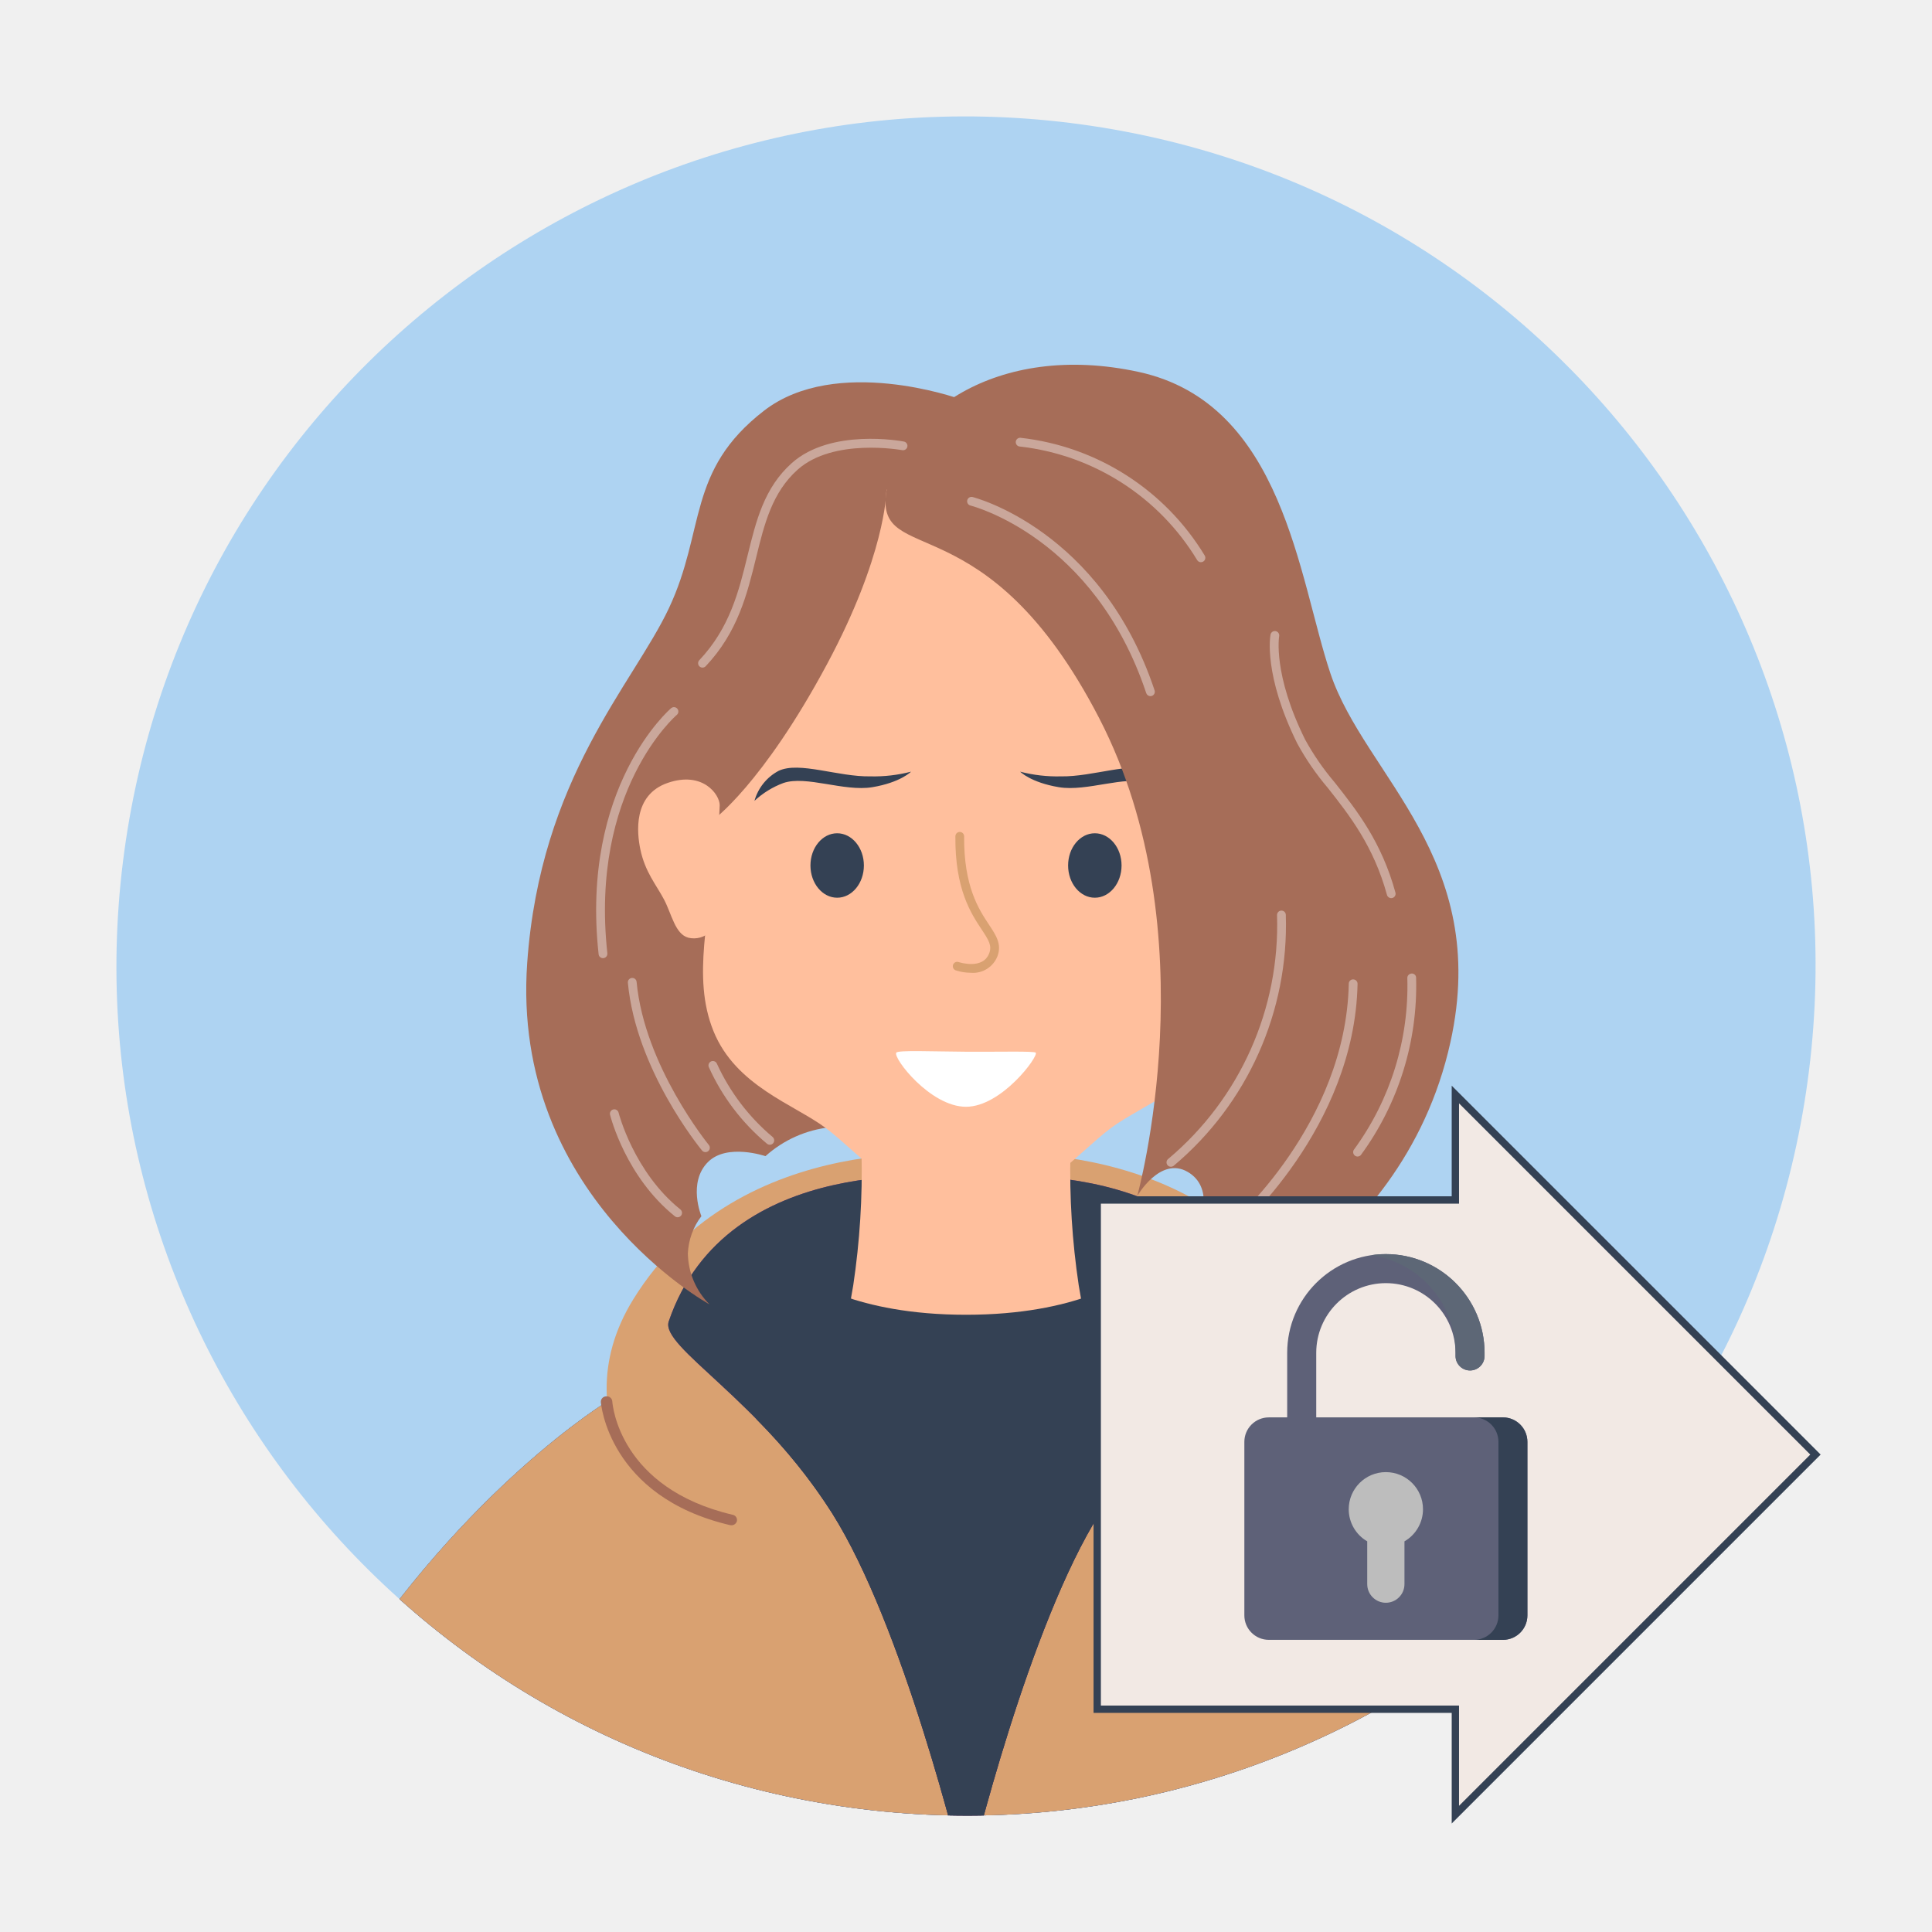
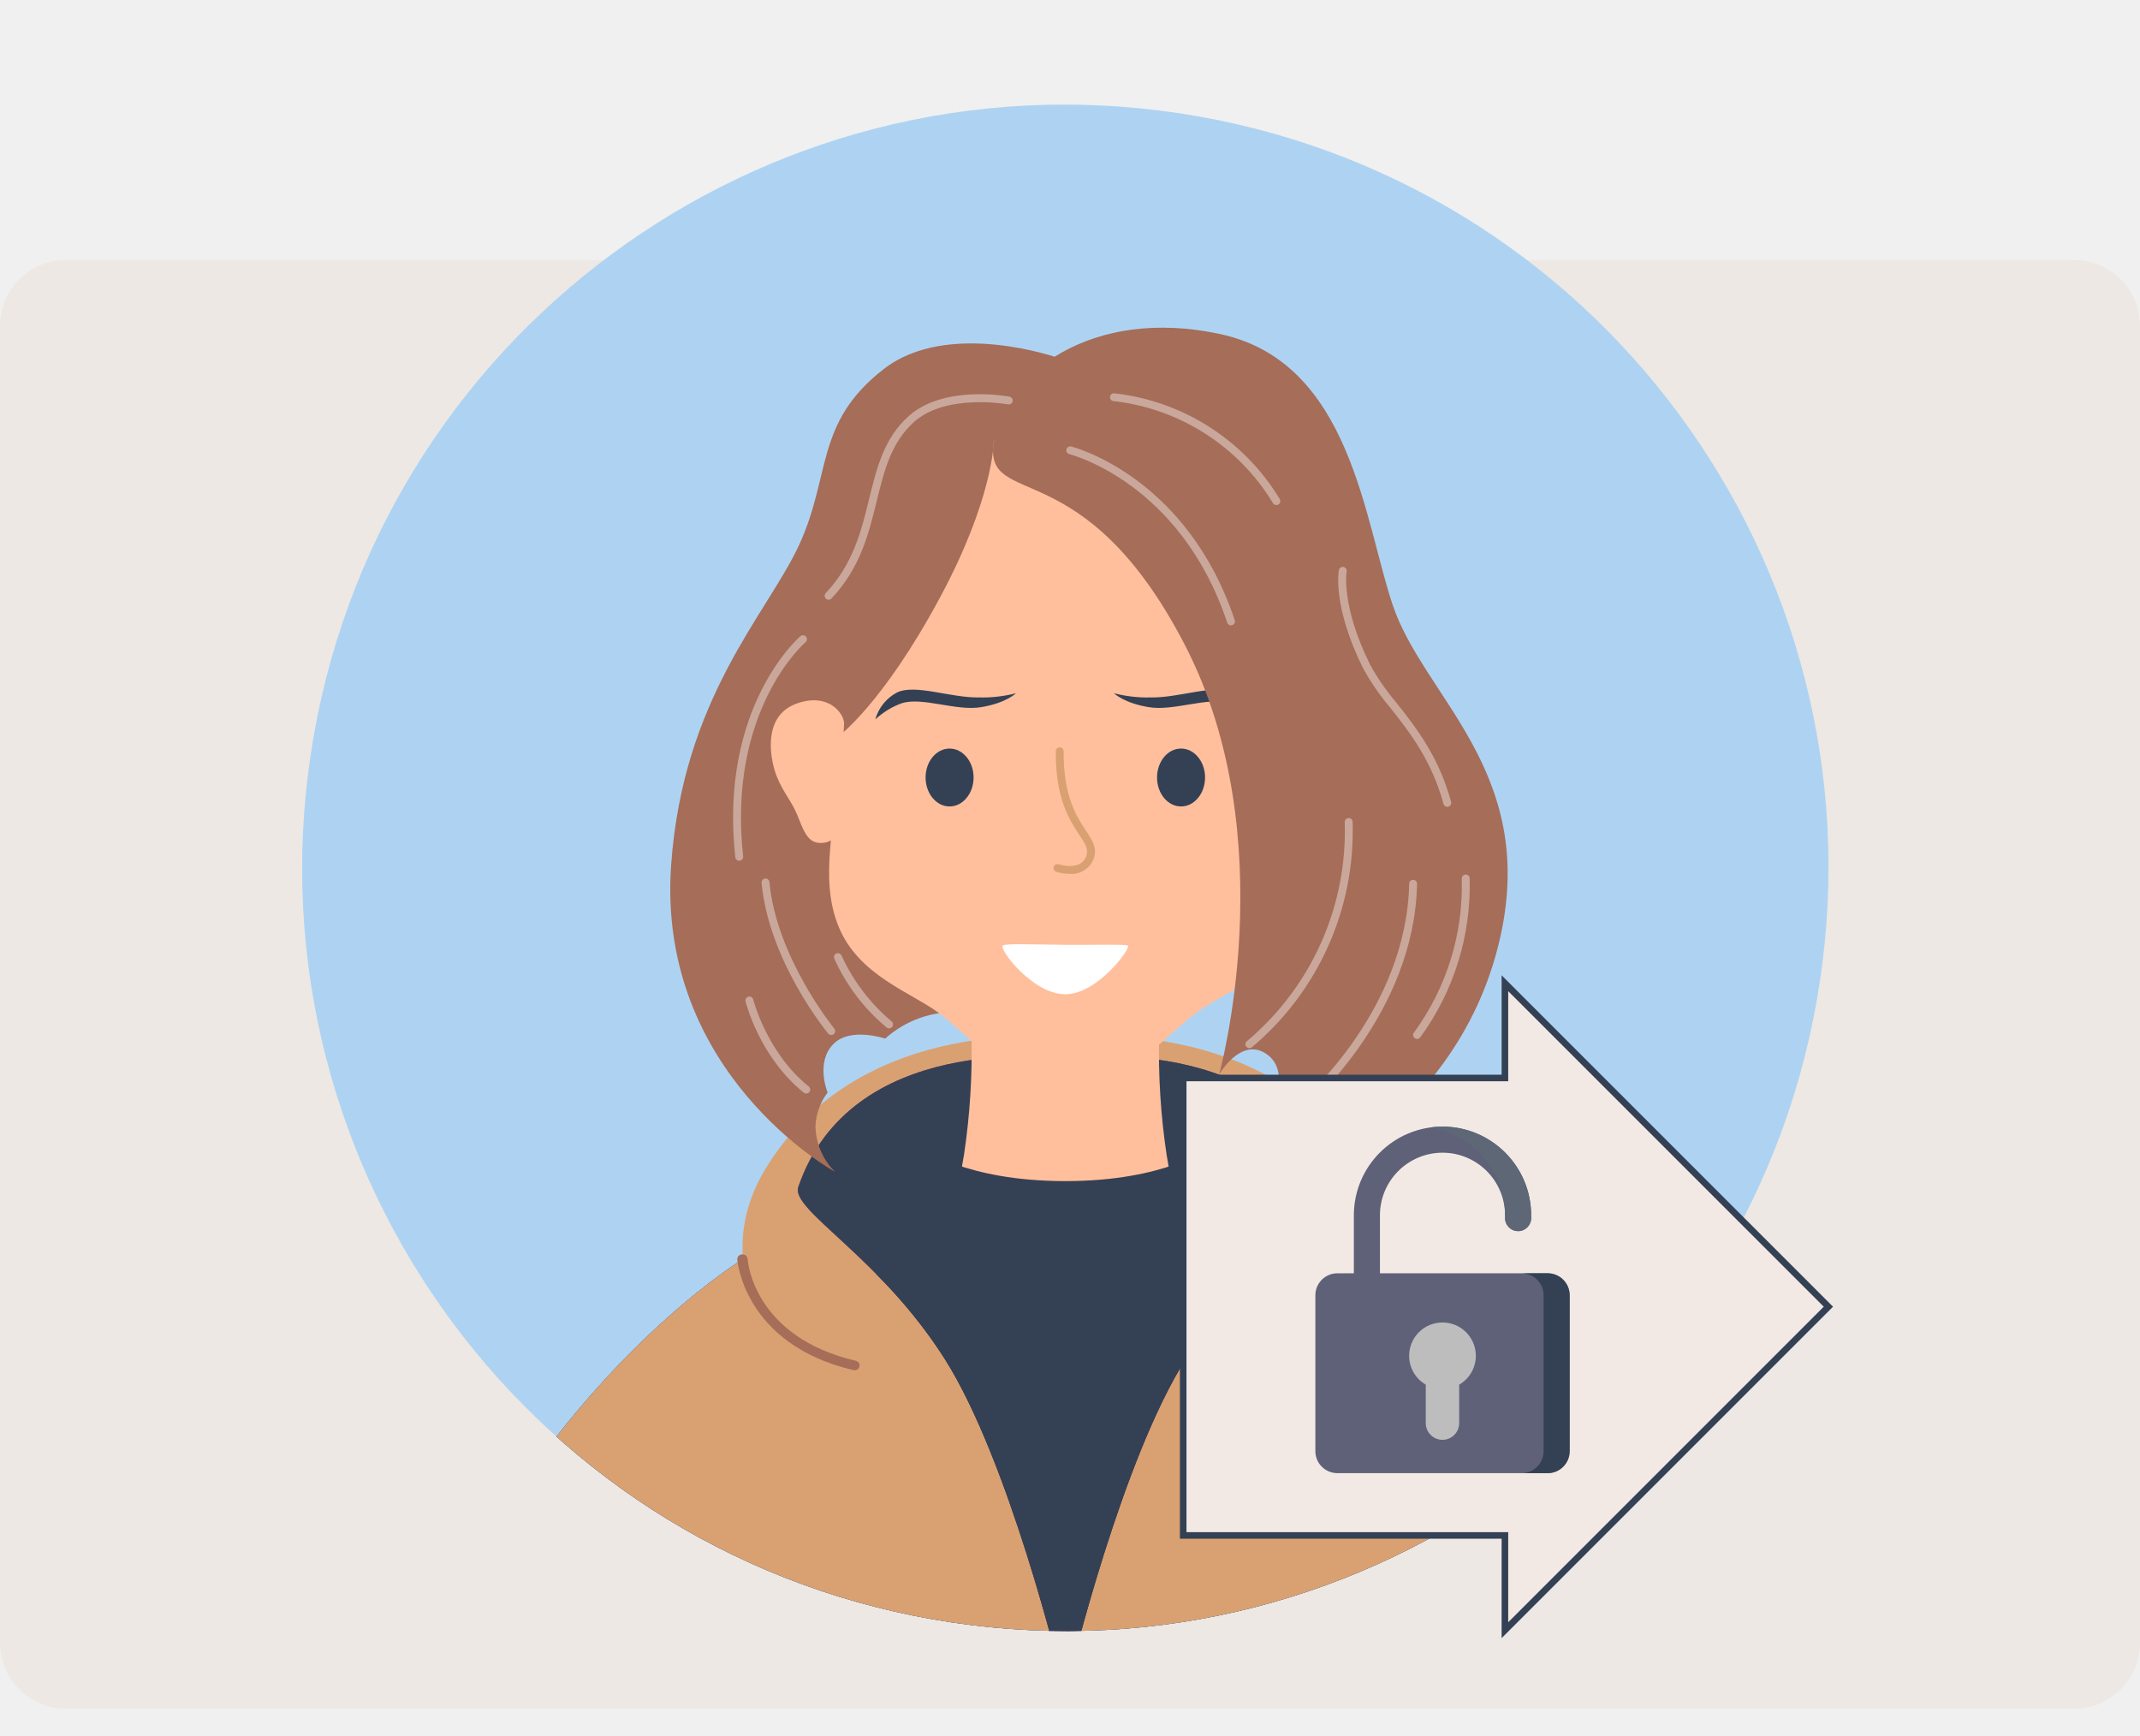
- <svg xmlns="http://www.w3.org/2000/svg" width="263.578" height="263.578" viewBox="0 0 263.578 263.578">
+ <svg xmlns="http://www.w3.org/2000/svg" width="325" height="263.578" viewBox="0 0 325 263.578">
  <defs>
    <clipPath id="clip-path">
      <circle id="Elipse_4018" data-name="Elipse 4018" cx="115.89" cy="115.89" r="115.89" transform="translate(-278.604 5509.517) rotate(-81.475)" fill="#aed3f2" />
    </clipPath>
  </defs>
-   <g id="Grupo_58854" data-name="Grupo 58854" transform="translate(278.604 -5280.299)">
-     <g id="Grupo_58853" data-name="Grupo 58853">
-       <g id="Grupo_58850" data-name="Grupo 58850">
-         <g id="Grupo_58849" data-name="Grupo 58849">
-           <circle id="Elipse_4017" data-name="Elipse 4017" cx="115.89" cy="115.89" r="115.89" transform="translate(-278.604 5509.517) rotate(-81.475)" fill="#aed3f2" />
-           <g id="Grupo_58848" data-name="Grupo 58848" clip-path="url(#clip-path)">
-             <g id="Grupo_58847" data-name="Grupo 58847">
-               <g id="Grupo_58846" data-name="Grupo 58846">
-                 <path id="Trazado_102655" data-name="Trazado 102655" d="M-227.967,5527.232c7.229,4.273,14.585,8.328,22.107,12.049a222.525,222.525,0,0,0,30.6,8.157,416.24,416.24,0,0,0,76.751-.359,245.069,245.069,0,0,0,33.793-8.378q2.165-1.159,4.282-2.4c.031-.031.063-.061.093-.092a98.733,98.733,0,0,1,8.854-8.095,146.679,146.679,0,0,0-10.1-18.489c-17.076-26.508-36.278-38.137-36.278-38.137l-48.951,14.873v.02l-48.944-14.872s-19.208,11.633-36.28,38.139c-2.645,4.1-4.929,8.115-6.909,11.94A105.7,105.7,0,0,1-227.967,5527.232Z" fill="#412646" />
-                 <path id="Trazado_102656" data-name="Trazado 102656" d="M-227.967,5527.232c7.229,4.273,14.585,8.328,22.107,12.049a222.525,222.525,0,0,0,30.6,8.157,416.24,416.24,0,0,0,76.751-.359,245.069,245.069,0,0,0,33.793-8.378q2.165-1.159,4.282-2.4c.031-.031.063-.061.093-.092a98.733,98.733,0,0,1,8.854-8.095,146.679,146.679,0,0,0-10.1-18.489c-17.076-26.508-36.278-38.137-36.278-38.137l-48.951,14.873v.02l-48.944-14.872s-19.208,11.633-36.28,38.139c-2.645,4.1-4.929,8.115-6.909,11.94A105.7,105.7,0,0,1-227.967,5527.232Z" fill="#5480ad" />
-                 <path id="Trazado_102657" data-name="Trazado 102657" d="M-227.967,5527.232c7.229,4.273,14.585,8.328,22.107,12.049q7.537,2.6,15.239,4.645l43.806-1.341v-.019l60.252,1.839-.017.278c7.382-1.65,14.689-3.614,21.863-5.982q2.165-1.159,4.282-2.4c.031-.031.063-.061.093-.092a98.539,98.539,0,0,1,8.851-8.093,146.814,146.814,0,0,0-10.1-18.491c-17.076-26.508-36.278-38.137-36.278-38.137l-48.951,14.873v.02l-48.944-14.872s-19.208,11.633-36.28,38.139c-2.644,4.1-4.931,8.115-6.91,11.94A105.712,105.712,0,0,1-227.967,5527.232Z" fill="#d9a171" />
-                 <path id="Trazado_102658" data-name="Trazado 102658" d="M-101.433,5457.526c-14.606-23.63-45.382-19.632-45.382-19.632l-.006.026c-.051-.008-30.787-3.983-45.378,19.628-10.691,17.3,5.553,31.931,5.553,31.931l39.829.665v-.042l0,.02,39.828-.666S-90.743,5474.825-101.433,5457.526Z" fill="#d9a171" />
-                 <path id="Trazado_102659" data-name="Trazado 102659" d="M-106.258,5460.555c-8.216-24.11-40.6-19.508-40.6-19.508v.009c-1.93-.248-32.555-3.829-40.513,19.523-1.185,3.482,12.553,10.694,22.3,26.173,9.647,15.321,17.275,46.56,18.211,50.471v.384s.018-.08.045-.194c.028.127.052.217.052.217v-.43c.929-3.909,8.561-35.154,18.206-50.471C-118.809,5471.253-105.07,5464.038-106.258,5460.555Z" fill="#8e3e86" />
-                 <path id="Trazado_102660" data-name="Trazado 102660" d="M-106.258,5460.555c-8.216-24.11-40.6-19.508-40.6-19.508v.009c-1.93-.248-32.555-3.829-40.513,19.523-1.185,3.482,12.553,10.694,22.3,26.173,9.647,15.321,17.275,46.56,18.211,50.471v.384s.018-.08.045-.194c.028.127.052.217.052.217v-.43c.929-3.909,8.561-35.154,18.206-50.471C-118.809,5471.253-105.07,5464.038-106.258,5460.555Z" fill="#344154" />
-                 <g id="Grupo_58840" data-name="Grupo 58840">
-                   <path id="Trazado_102661" data-name="Trazado 102661" d="M-147.816,5334.683s-16.7-5.981-26.558,1.65c-10.582,8.187-7.937,16.257-12.98,26.959-4.893,10.383-17.538,23.132-19.325,48.375-2.244,31.756,24.866,46.582,24.866,46.582a10.087,10.087,0,0,1-2.948-6.938,9.017,9.017,0,0,1,1.847-5.093s-1.9-4.588.9-7.388c2.6-2.6,7.84-.8,7.84-.8a15.71,15.71,0,0,1,8.836-3.942c6.289-.7,13.629,1.4,13.629,1.4Z" fill="#a66d58" />
-                   <path id="Trazado_102662" data-name="Trazado 102662" d="M-131.436,5455.653a105.141,105.141,0,0,1-1.131-18.073h-28.5a105.255,105.255,0,0,1-1.131,18.073c-1.5,8.488-2.642,14.877,15.379,14.877S-129.94,5464.141-131.436,5455.653Z" fill="#ffbf9d" />
-                   <path id="Trazado_102663" data-name="Trazado 102663" d="M-111.727,5396.3c-.339-8.958,1.065-17.286-5.635-32.161-7.079-15.714-20.849-18.943-29.134-18.943s-22.056,3.229-29.136,18.943c-6.7,14.875-5.295,23.2-5.633,32.161s-3.035,17.183,0,24.672,10.98,9.986,15.313,13.218,13,12.824,19.456,12.824,15.121-9.594,19.456-12.824,12.281-5.73,15.313-13.218S-111.388,5405.257-111.727,5396.3Z" fill="#ffbf9d" />
-                   <g id="Grupo_58825" data-name="Grupo 58825">
-                     <path id="Trazado_102664" data-name="Trazado 102664" d="M-112.664,5390.151c0-1.45,2.3-4.692,7.092-3.046s4.191,6.866,3.743,9.039c-.647,3.145-2.2,4.89-3.246,6.888s-1.5,4.693-3.293,5.192a3.2,3.2,0,0,1-3.045-.849S-112.664,5391.6-112.664,5390.151Z" fill="#b2807a" />
-                     <path id="Trazado_102665" data-name="Trazado 102665" d="M-106.02,5390c2.343.5,2.27,3.306,2.045,4.743a11.186,11.186,0,0,1-1.248,4.245c-.849,1.547-1.8,3.194-3.3,3s-1.5-5.84-1.35-7.887S-108.368,5389.5-106.02,5390Z" fill="#805d55" />
+   <g id="Grupo_66531" data-name="Grupo 66531" transform="translate(-521 -18087.963)">
+     <g id="Image_Place_Holder" data-name="Image Place Holder" transform="translate(521 18127.455)" opacity="0.1">
+       <rect id="Image_Place_Holder-2" data-name="Image Place Holder" width="325" height="220" rx="10" fill="#d9a171" />
+     </g>
+     <g id="Grupo_58854" data-name="Grupo 58854" transform="translate(829.604 12807.664)">
+       <g id="Grupo_58853" data-name="Grupo 58853">
+         <g id="Grupo_58850" data-name="Grupo 58850">
+           <g id="Grupo_58849" data-name="Grupo 58849">
+             <circle id="Elipse_4017" data-name="Elipse 4017" cx="115.89" cy="115.89" r="115.89" transform="translate(-278.604 5509.517) rotate(-81.475)" fill="#aed3f2" />
+             <g id="Grupo_58848" data-name="Grupo 58848" clip-path="url(#clip-path)">
+               <g id="Grupo_58847" data-name="Grupo 58847">
+                 <g id="Grupo_58846" data-name="Grupo 58846">
+                   <path id="Trazado_102655" data-name="Trazado 102655" d="M-227.967,5527.232c7.229,4.273,14.585,8.328,22.107,12.049a222.525,222.525,0,0,0,30.6,8.157,416.24,416.24,0,0,0,76.751-.359,245.069,245.069,0,0,0,33.793-8.378q2.165-1.159,4.282-2.4c.031-.031.063-.061.093-.092a98.733,98.733,0,0,1,8.854-8.095,146.679,146.679,0,0,0-10.1-18.489c-17.076-26.508-36.278-38.137-36.278-38.137l-48.951,14.873v.02l-48.944-14.872s-19.208,11.633-36.28,38.139c-2.645,4.1-4.929,8.115-6.909,11.94A105.7,105.7,0,0,1-227.967,5527.232Z" fill="#412646" />
+                   <path id="Trazado_102656" data-name="Trazado 102656" d="M-227.967,5527.232c7.229,4.273,14.585,8.328,22.107,12.049a222.525,222.525,0,0,0,30.6,8.157,416.24,416.24,0,0,0,76.751-.359,245.069,245.069,0,0,0,33.793-8.378q2.165-1.159,4.282-2.4c.031-.031.063-.061.093-.092a98.733,98.733,0,0,1,8.854-8.095,146.679,146.679,0,0,0-10.1-18.489c-17.076-26.508-36.278-38.137-36.278-38.137l-48.951,14.873v.02l-48.944-14.872s-19.208,11.633-36.28,38.139c-2.645,4.1-4.929,8.115-6.909,11.94A105.7,105.7,0,0,1-227.967,5527.232Z" fill="#5480ad" />
+                   <path id="Trazado_102657" data-name="Trazado 102657" d="M-227.967,5527.232c7.229,4.273,14.585,8.328,22.107,12.049q7.537,2.6,15.239,4.645l43.806-1.341v-.019l60.252,1.839-.017.278c7.382-1.65,14.689-3.614,21.863-5.982q2.165-1.159,4.282-2.4c.031-.031.063-.061.093-.092a98.539,98.539,0,0,1,8.851-8.093,146.814,146.814,0,0,0-10.1-18.491c-17.076-26.508-36.278-38.137-36.278-38.137l-48.951,14.873v.02l-48.944-14.872s-19.208,11.633-36.28,38.139c-2.644,4.1-4.931,8.115-6.91,11.94A105.712,105.712,0,0,1-227.967,5527.232Z" fill="#d9a171" />
+                   <path id="Trazado_102658" data-name="Trazado 102658" d="M-101.433,5457.526c-14.606-23.63-45.382-19.632-45.382-19.632l-.006.026c-.051-.008-30.787-3.983-45.378,19.628-10.691,17.3,5.553,31.931,5.553,31.931l39.829.665v-.042l0,.02,39.828-.666S-90.743,5474.825-101.433,5457.526Z" fill="#d9a171" />
+                   <path id="Trazado_102659" data-name="Trazado 102659" d="M-106.258,5460.555c-8.216-24.11-40.6-19.508-40.6-19.508v.009c-1.93-.248-32.555-3.829-40.513,19.523-1.185,3.482,12.553,10.694,22.3,26.173,9.647,15.321,17.275,46.56,18.211,50.471v.384s.018-.08.045-.194c.028.127.052.217.052.217v-.43c.929-3.909,8.561-35.154,18.206-50.471C-118.809,5471.253-105.07,5464.038-106.258,5460.555Z" fill="#8e3e86" />
+                   <path id="Trazado_102660" data-name="Trazado 102660" d="M-106.258,5460.555c-8.216-24.11-40.6-19.508-40.6-19.508v.009c-1.93-.248-32.555-3.829-40.513,19.523-1.185,3.482,12.553,10.694,22.3,26.173,9.647,15.321,17.275,46.56,18.211,50.471v.384s.018-.08.045-.194c.028.127.052.217.052.217v-.43c.929-3.909,8.561-35.154,18.206-50.471C-118.809,5471.253-105.07,5464.038-106.258,5460.555Z" fill="#344154" />
+                   <g id="Grupo_58840" data-name="Grupo 58840">
+                     <path id="Trazado_102661" data-name="Trazado 102661" d="M-147.816,5334.683s-16.7-5.981-26.558,1.65c-10.582,8.187-7.937,16.257-12.98,26.959-4.893,10.383-17.538,23.132-19.325,48.375-2.244,31.756,24.866,46.582,24.866,46.582a10.087,10.087,0,0,1-2.948-6.938,9.017,9.017,0,0,1,1.847-5.093s-1.9-4.588.9-7.388c2.6-2.6,7.84-.8,7.84-.8a15.71,15.71,0,0,1,8.836-3.942c6.289-.7,13.629,1.4,13.629,1.4Z" fill="#a66d58" />
+                     <path id="Trazado_102662" data-name="Trazado 102662" d="M-131.436,5455.653a105.141,105.141,0,0,1-1.131-18.073h-28.5a105.255,105.255,0,0,1-1.131,18.073c-1.5,8.488-2.642,14.877,15.379,14.877S-129.94,5464.141-131.436,5455.653Z" fill="#ffbf9d" />
+                     <path id="Trazado_102663" data-name="Trazado 102663" d="M-111.727,5396.3c-.339-8.958,1.065-17.286-5.635-32.161-7.079-15.714-20.849-18.943-29.134-18.943s-22.056,3.229-29.136,18.943c-6.7,14.875-5.295,23.2-5.633,32.161s-3.035,17.183,0,24.672,10.98,9.986,15.313,13.218,13,12.824,19.456,12.824,15.121-9.594,19.456-12.824,12.281-5.73,15.313-13.218S-111.388,5405.257-111.727,5396.3Z" fill="#ffbf9d" />
+                     <g id="Grupo_58825" data-name="Grupo 58825">
+                       <path id="Trazado_102664" data-name="Trazado 102664" d="M-112.664,5390.151c0-1.45,2.3-4.692,7.092-3.046s4.191,6.866,3.743,9.039c-.647,3.145-2.2,4.89-3.246,6.888s-1.5,4.693-3.293,5.192a3.2,3.2,0,0,1-3.045-.849S-112.664,5391.6-112.664,5390.151Z" fill="#b2807a" />
+                       <path id="Trazado_102665" data-name="Trazado 102665" d="M-106.02,5390c2.343.5,2.27,3.306,2.045,4.743a11.186,11.186,0,0,1-1.248,4.245c-.849,1.547-1.8,3.194-3.3,3s-1.5-5.84-1.35-7.887S-108.368,5389.5-106.02,5390Z" fill="#805d55" />
+                     </g>
+                     <path id="Trazado_102666" data-name="Trazado 102666" d="M-156.329,5423.913c-.455.735,4.649,7.38,9.514,7.38s9.926-6.906,9.514-7.38c-.207-.237-4.877-.1-9.516-.13C-151.476,5423.75-156.1,5423.546-156.329,5423.913Z" fill="#fff" />
+                     <g id="Grupo_58826" data-name="Grupo 58826">
+                       <path id="Trazado_102667" data-name="Trazado 102667" d="M-160.746,5398.373c0,2.427-1.633,4.4-3.646,4.4s-3.644-1.968-3.644-4.4,1.633-4.394,3.644-4.394S-160.746,5395.946-160.746,5398.373Z" fill="#344154" />
+                       <path id="Trazado_102668" data-name="Trazado 102668" d="M-125.592,5398.373c0,2.427-1.633,4.4-3.647,4.4s-3.646-1.968-3.646-4.4,1.633-4.394,3.646-4.394S-125.592,5395.946-125.592,5398.373Z" fill="#344154" />
+                     </g>
+                     <path id="Trazado_102669" data-name="Trazado 102669" d="M-154.312,5385.577s-1.449,1.48-5.29,2.117-9.03-1.639-12.138-.568a11.874,11.874,0,0,0-3.934,2.427,6.658,6.658,0,0,1,3.3-4.093c2.815-1.326,8.084.836,12.524.757A20.263,20.263,0,0,0-154.312,5385.577Z" fill="#344154" />
+                     <path id="Trazado_102670" data-name="Trazado 102670" d="M-139.429,5385.577s1.449,1.48,5.292,2.117,9.026-1.639,12.14-.568a11.892,11.892,0,0,1,3.932,2.427,6.652,6.652,0,0,0-3.305-4.093c-2.814-1.326-8.081.836-12.522.757A20.267,20.267,0,0,1-139.429,5385.577Z" fill="#344154" />
+                     <g id="Grupo_58827" data-name="Grupo 58827">
+                       <path id="Trazado_102671" data-name="Trazado 102671" d="M-146.16,5413.011a6.713,6.713,0,0,1-2.045-.324.6.6,0,0,1-.378-.756.6.6,0,0,1,.756-.383c.139.047,3.354,1.078,4.192-1.232.365-1.01-.055-1.715-1.045-3.21-1.453-2.193-3.645-5.5-3.584-12.716a.6.6,0,0,1,.6-.593h0a.6.6,0,0,1,.594.6c-.057,6.844,2.014,9.973,3.385,12.045.984,1.484,1.761,2.659,1.174,4.28A3.568,3.568,0,0,1-146.16,5413.011Z" fill="#d9a171" />
+                     </g>
+                     <path id="Trazado_102672" data-name="Trazado 102672" d="M-157.7,5347.515c1.46-10.4,14.876-20.725,34.446-16.474,19.77,4.294,21.8,28.161,26.158,41.137,4.695,13.98,21.907,25.2,16.376,50.275-6.74,30.552-36.993,40.589-36.993,40.589s7.536-5.891,7.041-12.082c-.306-3.781-4.195-3.947-4.195-3.947s1.9-4.738-1.7-6.834c-3.743-2.188-6.89,3.292-6.89,3.292s9.987-35.847-5.19-65.2C-144.034,5348.5-159.146,5357.8-157.7,5347.515Z" fill="#a66d58" />
+                     <g id="Grupo_58828" data-name="Grupo 58828">
+                       <path id="Trazado_102673" data-name="Trazado 102673" d="M-88.806,5402.831a.6.6,0,0,1-.576-.44c-1.834-6.7-5.154-10.9-8.08-14.613a35.812,35.812,0,0,1-4.16-6.049c-4.63-9.36-3.69-14.637-3.646-14.856a.6.6,0,0,1,.7-.473.6.6,0,0,1,.477.7c-.009.052-.883,5.152,3.544,14.1a35,35,0,0,0,4.027,5.837c3,3.8,6.4,8.107,8.293,15.039a.6.6,0,0,1-.419.735A.613.613,0,0,1-88.806,5402.831Z" fill="#caa79b" />
+                     </g>
+                     <g id="Grupo_58829" data-name="Grupo 58829">
+                       <path id="Trazado_102674" data-name="Trazado 102674" d="M-114.765,5357a.59.59,0,0,1-.507-.279,32.534,32.534,0,0,0-24.181-15.5.6.6,0,0,1-.573-.622.6.6,0,0,1,.6-.576h.024a33.761,33.761,0,0,1,25.149,16.057.6.6,0,0,1-.192.827A.582.582,0,0,1-114.765,5357Z" fill="#caa79b" />
+                     </g>
+                     <g id="Grupo_58830" data-name="Grupo 58830">
+                       <path id="Trazado_102675" data-name="Trazado 102675" d="M-121.655,5375.274a.606.606,0,0,1-.57-.411c-7.1-21.3-23.809-25.552-23.978-25.593a.6.6,0,0,1-.443-.721.6.6,0,0,1,.722-.443c.177.041,17.527,4.45,24.838,26.377a.6.6,0,0,1-.378.76A.583.583,0,0,1-121.655,5375.274Z" fill="#caa79b" />
+                     </g>
+                     <g id="Grupo_58831" data-name="Grupo 58831">
+                       <path id="Trazado_102676" data-name="Trazado 102676" d="M-93.395,5438.082a.586.586,0,0,1-.381-.138.6.6,0,0,1-.086-.842,37.756,37.756,0,0,0,7.256-23.36.6.6,0,0,1,.572-.625.567.567,0,0,1,.625.572,39.053,39.053,0,0,1-7.523,24.171A.593.593,0,0,1-93.395,5438.082Z" fill="#caa79b" />
+                     </g>
+                     <g id="Grupo_58832" data-name="Grupo 58832">
+                       <path id="Trazado_102677" data-name="Trazado 102677" d="M-110.373,5448.363a.588.588,0,0,1-.454-.211.6.6,0,0,1,.067-.844c.158-.135,15.774-13.642,16.166-32.806a.585.585,0,0,1,.609-.587.6.6,0,0,1,.59.612c-.4,19.712-16.428,33.557-16.59,33.7A.6.6,0,0,1-110.373,5448.363Z" fill="#caa79b" />
+                     </g>
+                     <g id="Grupo_58833" data-name="Grupo 58833">
+                       <path id="Trazado_102678" data-name="Trazado 102678" d="M-118.86,5439.477a.6.6,0,0,1-.485-.247.6.6,0,0,1,.136-.836,41.672,41.672,0,0,0,14.827-33.253.6.6,0,0,1,.591-.611.59.59,0,0,1,.608.589,42.907,42.907,0,0,1-15.325,34.247A.626.626,0,0,1-118.86,5439.477Z" fill="#caa79b" />
+                     </g>
+                     <g id="Grupo_58834" data-name="Grupo 58834">
+                       <path id="Trazado_102679" data-name="Trazado 102679" d="M-196.343,5411.019a.6.6,0,0,1-.594-.531c-2.5-22.922,9.77-33.473,9.9-33.578a.6.6,0,0,1,.842.077.6.6,0,0,1-.073.841c-.12.1-11.9,10.281-9.476,32.527a.6.6,0,0,1-.53.66A.352.352,0,0,1-196.343,5411.019Z" fill="#caa79b" />
+                     </g>
+                     <g id="Grupo_58835" data-name="Grupo 58835">
+                       <path id="Trazado_102680" data-name="Trazado 102680" d="M-182.365,5437.48a.6.6,0,0,1-.46-.217c-.368-.447-9.016-11.062-10.12-22.891a.6.6,0,0,1,.539-.653.59.59,0,0,1,.653.54c1.07,11.466,9.765,22.135,9.851,22.242a.6.6,0,0,1-.079.843A.614.614,0,0,1-182.365,5437.48Z" fill="#caa79b" />
+                     </g>
+                     <g id="Grupo_58836" data-name="Grupo 58836">
+                       <path id="Trazado_102681" data-name="Trazado 102681" d="M-186.157,5446.368a.6.6,0,0,1-.376-.133c-6.672-5.359-8.755-13.507-8.842-13.85a.6.6,0,0,1,.435-.726.6.6,0,0,1,.728.435c.02.082,2.083,8.109,8.43,13.207a.6.6,0,0,1,.094.842A.6.6,0,0,1-186.157,5446.368Z" fill="#caa79b" />
+                     </g>
+                     <g id="Grupo_58837" data-name="Grupo 58837">
+                       <path id="Trazado_102682" data-name="Trazado 102682" d="M-173.58,5436.475a.607.607,0,0,1-.377-.132,29.268,29.268,0,0,1-7.948-10.466.6.6,0,0,1,.329-.781.6.6,0,0,1,.78.325,28.6,28.6,0,0,0,7.594,9.989.6.6,0,0,1,.087.843A.591.591,0,0,1-173.58,5436.475Z" fill="#caa79b" />
+                     </g>
+                     <path id="Trazado_102683" data-name="Trazado 102683" d="M-157.7,5347.566s-.121,8.515-8.087,23.364c-8.838,16.474-15.578,21.268-15.578,21.268l-5.242-17.075,13.181-25.011,16.026-5.693Z" fill="#a66d58" />
+                     <g id="Grupo_58838" data-name="Grupo 58838">
+                       <path id="Trazado_102684" data-name="Trazado 102684" d="M-182.764,5371.379a.582.582,0,0,1-.408-.162.6.6,0,0,1-.028-.849c4.163-4.408,5.4-9.428,6.585-14.282,1.167-4.758,2.268-9.255,6.035-12.613,5.333-4.755,14.882-3.013,15.288-2.936a.6.6,0,0,1,.477.7.6.6,0,0,1-.7.476c-.092-.015-9.375-1.707-14.264,2.656-3.491,3.111-4.55,7.43-5.67,12-1.227,5-2.5,10.182-6.877,14.82A.6.6,0,0,1-182.764,5371.379Z" fill="#caa79b" />
+                     </g>
+                     <g id="Grupo_58839" data-name="Grupo 58839">
+                       <path id="Trazado_102685" data-name="Trazado 102685" d="M-180.416,5390.151c0-1.45-2.3-4.692-7.088-3.046s-4.193,6.866-3.746,9.039c.65,3.145,2.2,4.89,3.246,6.888s1.5,4.693,3.295,5.192a3.2,3.2,0,0,0,3.044-.849S-180.416,5391.6-180.416,5390.151Z" fill="#ffbf9d" />
+                     </g>
                  </g>
-                   <path id="Trazado_102666" data-name="Trazado 102666" d="M-156.329,5423.913c-.455.735,4.649,7.38,9.514,7.38s9.926-6.906,9.514-7.38c-.207-.237-4.877-.1-9.516-.13C-151.476,5423.75-156.1,5423.546-156.329,5423.913Z" fill="#fff" />
-                   <g id="Grupo_58826" data-name="Grupo 58826">
-                     <path id="Trazado_102667" data-name="Trazado 102667" d="M-160.746,5398.373c0,2.427-1.633,4.4-3.646,4.4s-3.644-1.968-3.644-4.4,1.633-4.394,3.644-4.394S-160.746,5395.946-160.746,5398.373Z" fill="#344154" />
-                     <path id="Trazado_102668" data-name="Trazado 102668" d="M-125.592,5398.373c0,2.427-1.633,4.4-3.647,4.4s-3.646-1.968-3.646-4.4,1.633-4.394,3.646-4.394S-125.592,5395.946-125.592,5398.373Z" fill="#344154" />
+                   <path id="Trazado_102686" data-name="Trazado 102686" d="M-146.765,5537.2c.929-3.909,8.561-35.154,18.206-50.471a76.507,76.507,0,0,1,10.325-12.826l-6.67-19.326s-6.577,5.092-21.905,5.092-21.916-5.092-21.916-5.092l-6.676,19.345a76.413,76.413,0,0,1,10.328,12.83c9.647,15.321,17.275,46.56,18.211,50.471v.384s.018-.08.045-.194c.028.127.052.217.052.217Z" fill="#344154" />
+                   <g id="Grupo_58841" data-name="Grupo 58841">
+                     <path id="Trazado_102687" data-name="Trazado 102687" d="M-115.453,5488.388a.774.774,0,0,1-.758-.549.723.723,0,0,1,.564-.884c15.458-3.634,16.4-15,16.431-15.48a.738.738,0,0,1,.828-.681.743.743,0,0,1,.732.765c-.009.128-1.008,12.9-17.605,16.8A.773.773,0,0,1-115.453,5488.388Z" fill="#a66d58" />
                  </g>
-                   <path id="Trazado_102669" data-name="Trazado 102669" d="M-154.312,5385.577s-1.449,1.48-5.29,2.117-9.03-1.639-12.138-.568a11.874,11.874,0,0,0-3.934,2.427,6.658,6.658,0,0,1,3.3-4.093c2.815-1.326,8.084.836,12.524.757A20.263,20.263,0,0,0-154.312,5385.577Z" fill="#344154" />
-                   <path id="Trazado_102670" data-name="Trazado 102670" d="M-139.429,5385.577s1.449,1.48,5.292,2.117,9.026-1.639,12.14-.568a11.892,11.892,0,0,1,3.932,2.427,6.652,6.652,0,0,0-3.305-4.093c-2.814-1.326-8.081.836-12.522.757A20.267,20.267,0,0,1-139.429,5385.577Z" fill="#344154" />
-                   <g id="Grupo_58827" data-name="Grupo 58827">
-                     <path id="Trazado_102671" data-name="Trazado 102671" d="M-146.16,5413.011a6.713,6.713,0,0,1-2.045-.324.6.6,0,0,1-.378-.756.6.6,0,0,1,.756-.383c.139.047,3.354,1.078,4.192-1.232.365-1.01-.055-1.715-1.045-3.21-1.453-2.193-3.645-5.5-3.584-12.716a.6.6,0,0,1,.6-.593h0a.6.6,0,0,1,.594.6c-.057,6.844,2.014,9.973,3.385,12.045.984,1.484,1.761,2.659,1.174,4.28A3.568,3.568,0,0,1-146.16,5413.011Z" fill="#d9a171" />
+                   <g id="Grupo_58842" data-name="Grupo 58842">
+                     <path id="Trazado_102688" data-name="Trazado 102688" d="M-178.833,5488.388a.764.764,0,0,1-.193-.024c-16.6-3.9-17.6-16.677-17.606-16.8a.741.741,0,0,1,.733-.765.743.743,0,0,1,.828.681c.032.48.974,11.846,16.43,15.48a.723.723,0,0,1,.565.884A.769.769,0,0,1-178.833,5488.388Z" fill="#a66d58" />
                  </g>
-                   <path id="Trazado_102672" data-name="Trazado 102672" d="M-157.7,5347.515c1.46-10.4,14.876-20.725,34.446-16.474,19.77,4.294,21.8,28.161,26.158,41.137,4.695,13.98,21.907,25.2,16.376,50.275-6.74,30.552-36.993,40.589-36.993,40.589s7.536-5.891,7.041-12.082c-.306-3.781-4.195-3.947-4.195-3.947s1.9-4.738-1.7-6.834c-3.743-2.188-6.89,3.292-6.89,3.292s9.987-35.847-5.19-65.2C-144.034,5348.5-159.146,5357.8-157.7,5347.515Z" fill="#a66d58" />
-                   <g id="Grupo_58828" data-name="Grupo 58828">
-                     <path id="Trazado_102673" data-name="Trazado 102673" d="M-88.806,5402.831a.6.6,0,0,1-.576-.44c-1.834-6.7-5.154-10.9-8.08-14.613a35.812,35.812,0,0,1-4.16-6.049c-4.63-9.36-3.69-14.637-3.646-14.856a.6.6,0,0,1,.7-.473.6.6,0,0,1,.477.7c-.009.052-.883,5.152,3.544,14.1a35,35,0,0,0,4.027,5.837c3,3.8,6.4,8.107,8.293,15.039a.6.6,0,0,1-.419.735A.613.613,0,0,1-88.806,5402.831Z" fill="#caa79b" />
+                   <g id="Grupo_58843" data-name="Grupo 58843">
+                     <path id="Trazado_102689" data-name="Trazado 102689" d="M-143.862,5549l.041-11.327-4.7-.013-.041,11.259Q-146.21,5548.976-143.862,5549Z" fill="#a5a5a5" />
                  </g>
-                   <g id="Grupo_58829" data-name="Grupo 58829">
-                     <path id="Trazado_102674" data-name="Trazado 102674" d="M-114.765,5357a.59.59,0,0,1-.507-.279,32.534,32.534,0,0,0-24.181-15.5.6.6,0,0,1-.573-.622.6.6,0,0,1,.6-.576h.024a33.761,33.761,0,0,1,25.149,16.057.6.6,0,0,1-.192.827A.582.582,0,0,1-114.765,5357Z" fill="#caa79b" />
+                   <path id="Trazado_102690" data-name="Trazado 102690" d="M-151.435,5548.853q5.281.157,10.57.177a9.671,9.671,0,0,1-.236-1.546,70.983,70.983,0,0,1,0-7.191,4.9,4.9,0,0,0-5.069-4.71,4.9,4.9,0,0,0-5.068,4.71,70.651,70.651,0,0,1,0,7.191A9.283,9.283,0,0,1-151.435,5548.853Zm5.265-11.184a2.728,2.728,0,0,1,2.822,2.624,2.728,2.728,0,0,1-2.822,2.621,2.727,2.727,0,0,1-2.823-2.621A2.728,2.728,0,0,1-146.17,5537.669Z" fill="#d3d3d3" />
+                   <g id="Grupo_58845" data-name="Grupo 58845">
+                     <g id="Grupo_58844" data-name="Grupo 58844">
+                       <path id="Trazado_102691" data-name="Trazado 102691" d="M-85.772,5544.507a31.742,31.742,0,0,1,2.7-6.768.7.7,0,0,0-.331-.982.823.823,0,0,0-1.06.309,31.674,31.674,0,0,0-3,7.81C-86.9,5544.752-86.335,5544.634-85.772,5544.507Z" fill="#1f1521" />
+                     </g>
+                     <path id="Trazado_102692" data-name="Trazado 102692" d="M-85.756,5544.5a31.8,31.8,0,0,1,2.7-6.764.706.706,0,0,0-.334-.982.822.822,0,0,0-1.058.309,31.664,31.664,0,0,0-3,7.807C-86.882,5544.749-86.318,5544.631-85.756,5544.5Z" fill="#2c563e" />
                  </g>
-                   <g id="Grupo_58830" data-name="Grupo 58830">
-                     <path id="Trazado_102675" data-name="Trazado 102675" d="M-121.655,5375.274a.606.606,0,0,1-.57-.411c-7.1-21.3-23.809-25.552-23.978-25.593a.6.6,0,0,1-.443-.721.6.6,0,0,1,.722-.443c.177.041,17.527,4.45,24.838,26.377a.6.6,0,0,1-.378.76A.583.583,0,0,1-121.655,5375.274Z" fill="#caa79b" />
-                   </g>
-                   <g id="Grupo_58831" data-name="Grupo 58831">
-                     <path id="Trazado_102676" data-name="Trazado 102676" d="M-93.395,5438.082a.586.586,0,0,1-.381-.138.6.6,0,0,1-.086-.842,37.756,37.756,0,0,0,7.256-23.36.6.6,0,0,1,.572-.625.567.567,0,0,1,.625.572,39.053,39.053,0,0,1-7.523,24.171A.593.593,0,0,1-93.395,5438.082Z" fill="#caa79b" />
-                   </g>
-                   <g id="Grupo_58832" data-name="Grupo 58832">
-                     <path id="Trazado_102677" data-name="Trazado 102677" d="M-110.373,5448.363a.588.588,0,0,1-.454-.211.6.6,0,0,1,.067-.844c.158-.135,15.774-13.642,16.166-32.806a.585.585,0,0,1,.609-.587.6.6,0,0,1,.59.612c-.4,19.712-16.428,33.557-16.59,33.7A.6.6,0,0,1-110.373,5448.363Z" fill="#caa79b" />
-                   </g>
-                   <g id="Grupo_58833" data-name="Grupo 58833">
-                     <path id="Trazado_102678" data-name="Trazado 102678" d="M-118.86,5439.477a.6.6,0,0,1-.485-.247.6.6,0,0,1,.136-.836,41.672,41.672,0,0,0,14.827-33.253.6.6,0,0,1,.591-.611.59.59,0,0,1,.608.589,42.907,42.907,0,0,1-15.325,34.247A.626.626,0,0,1-118.86,5439.477Z" fill="#caa79b" />
-                   </g>
-                   <g id="Grupo_58834" data-name="Grupo 58834">
-                     <path id="Trazado_102679" data-name="Trazado 102679" d="M-196.343,5411.019a.6.6,0,0,1-.594-.531c-2.5-22.922,9.77-33.473,9.9-33.578a.6.6,0,0,1,.842.077.6.6,0,0,1-.073.841c-.12.1-11.9,10.281-9.476,32.527a.6.6,0,0,1-.53.66A.352.352,0,0,1-196.343,5411.019Z" fill="#caa79b" />
-                   </g>
-                   <g id="Grupo_58835" data-name="Grupo 58835">
-                     <path id="Trazado_102680" data-name="Trazado 102680" d="M-182.365,5437.48a.6.6,0,0,1-.46-.217c-.368-.447-9.016-11.062-10.12-22.891a.6.6,0,0,1,.539-.653.59.59,0,0,1,.653.54c1.07,11.466,9.765,22.135,9.851,22.242a.6.6,0,0,1-.079.843A.614.614,0,0,1-182.365,5437.48Z" fill="#caa79b" />
-                   </g>
-                   <g id="Grupo_58836" data-name="Grupo 58836">
-                     <path id="Trazado_102681" data-name="Trazado 102681" d="M-186.157,5446.368a.6.6,0,0,1-.376-.133c-6.672-5.359-8.755-13.507-8.842-13.85a.6.6,0,0,1,.435-.726.6.6,0,0,1,.728.435c.02.082,2.083,8.109,8.43,13.207a.6.6,0,0,1,.094.842A.6.6,0,0,1-186.157,5446.368Z" fill="#caa79b" />
-                   </g>
-                   <g id="Grupo_58837" data-name="Grupo 58837">
-                     <path id="Trazado_102682" data-name="Trazado 102682" d="M-173.58,5436.475a.607.607,0,0,1-.377-.132,29.268,29.268,0,0,1-7.948-10.466.6.6,0,0,1,.329-.781.6.6,0,0,1,.78.325,28.6,28.6,0,0,0,7.594,9.989.6.6,0,0,1,.087.843A.591.591,0,0,1-173.58,5436.475Z" fill="#caa79b" />
-                   </g>
-                   <path id="Trazado_102683" data-name="Trazado 102683" d="M-157.7,5347.566s-.121,8.515-8.087,23.364c-8.838,16.474-15.578,21.268-15.578,21.268l-5.242-17.075,13.181-25.011,16.026-5.693Z" fill="#a66d58" />
-                   <g id="Grupo_58838" data-name="Grupo 58838">
-                     <path id="Trazado_102684" data-name="Trazado 102684" d="M-182.764,5371.379a.582.582,0,0,1-.408-.162.6.6,0,0,1-.028-.849c4.163-4.408,5.4-9.428,6.585-14.282,1.167-4.758,2.268-9.255,6.035-12.613,5.333-4.755,14.882-3.013,15.288-2.936a.6.6,0,0,1,.477.7.6.6,0,0,1-.7.476c-.092-.015-9.375-1.707-14.264,2.656-3.491,3.111-4.55,7.43-5.67,12-1.227,5-2.5,10.182-6.877,14.82A.6.6,0,0,1-182.764,5371.379Z" fill="#caa79b" />
-                   </g>
-                   <g id="Grupo_58839" data-name="Grupo 58839">
-                     <path id="Trazado_102685" data-name="Trazado 102685" d="M-180.416,5390.151c0-1.45-2.3-4.692-7.088-3.046s-4.193,6.866-3.746,9.039c.65,3.145,2.2,4.89,3.246,6.888s1.5,4.693,3.295,5.192a3.2,3.2,0,0,0,3.044-.849S-180.416,5391.6-180.416,5390.151Z" fill="#ffbf9d" />
-                   </g>
-                 </g>
-                 <path id="Trazado_102686" data-name="Trazado 102686" d="M-146.765,5537.2c.929-3.909,8.561-35.154,18.206-50.471a76.507,76.507,0,0,1,10.325-12.826l-6.67-19.326s-6.577,5.092-21.905,5.092-21.916-5.092-21.916-5.092l-6.676,19.345a76.413,76.413,0,0,1,10.328,12.83c9.647,15.321,17.275,46.56,18.211,50.471v.384s.018-.08.045-.194c.028.127.052.217.052.217Z" fill="#344154" />
-                 <g id="Grupo_58841" data-name="Grupo 58841">
-                   <path id="Trazado_102687" data-name="Trazado 102687" d="M-115.453,5488.388a.774.774,0,0,1-.758-.549.723.723,0,0,1,.564-.884c15.458-3.634,16.4-15,16.431-15.48a.738.738,0,0,1,.828-.681.743.743,0,0,1,.732.765c-.009.128-1.008,12.9-17.605,16.8A.773.773,0,0,1-115.453,5488.388Z" fill="#a66d58" />
-                 </g>
-                 <g id="Grupo_58842" data-name="Grupo 58842">
-                   <path id="Trazado_102688" data-name="Trazado 102688" d="M-178.833,5488.388a.764.764,0,0,1-.193-.024c-16.6-3.9-17.6-16.677-17.606-16.8a.741.741,0,0,1,.733-.765.743.743,0,0,1,.828.681c.032.48.974,11.846,16.43,15.48a.723.723,0,0,1,.565.884A.769.769,0,0,1-178.833,5488.388Z" fill="#a66d58" />
-                 </g>
-                 <g id="Grupo_58843" data-name="Grupo 58843">
-                   <path id="Trazado_102689" data-name="Trazado 102689" d="M-143.862,5549l.041-11.327-4.7-.013-.041,11.259Q-146.21,5548.976-143.862,5549Z" fill="#a5a5a5" />
-                 </g>
-                 <path id="Trazado_102690" data-name="Trazado 102690" d="M-151.435,5548.853q5.281.157,10.57.177a9.671,9.671,0,0,1-.236-1.546,70.983,70.983,0,0,1,0-7.191,4.9,4.9,0,0,0-5.069-4.71,4.9,4.9,0,0,0-5.068,4.71,70.651,70.651,0,0,1,0,7.191A9.283,9.283,0,0,1-151.435,5548.853Zm5.265-11.184a2.728,2.728,0,0,1,2.822,2.624,2.728,2.728,0,0,1-2.822,2.621,2.727,2.727,0,0,1-2.823-2.621A2.728,2.728,0,0,1-146.17,5537.669Z" fill="#d3d3d3" />
-                 <g id="Grupo_58845" data-name="Grupo 58845">
-                   <g id="Grupo_58844" data-name="Grupo 58844">
-                     <path id="Trazado_102691" data-name="Trazado 102691" d="M-85.772,5544.507a31.742,31.742,0,0,1,2.7-6.768.7.7,0,0,0-.331-.982.823.823,0,0,0-1.06.309,31.674,31.674,0,0,0-3,7.81C-86.9,5544.752-86.335,5544.634-85.772,5544.507Z" fill="#1f1521" />
-                   </g>
-                   <path id="Trazado_102692" data-name="Trazado 102692" d="M-85.756,5544.5a31.8,31.8,0,0,1,2.7-6.764.706.706,0,0,0-.334-.982.822.822,0,0,0-1.058.309,31.664,31.664,0,0,0-3,7.807C-86.882,5544.749-86.318,5544.631-85.756,5544.5Z" fill="#2c563e" />
                </g>
              </g>
            </g>
          </g>
        </g>
-       </g>
-       <g id="Grupo_58852" data-name="Grupo 58852">
-         <path id="Trazado_102693" data-name="Trazado 102693" d="M-30.926,5478.744l-49.126-49.125v14.389h-48.861v69.474h48.861v14.388Z" fill="#f2e9e4" stroke="#344154" stroke-miterlimit="10" stroke-width="1" />
-         <g id="_33_padlock" data-name="33 padlock">
-           <g id="Grupo_58851" data-name="Grupo 58851">
-             <path id="Trazado_102694" data-name="Trazado 102694" d="M-78.052,5467.269a1.981,1.981,0,0,1-1.981-1.982v-.433a9.51,9.51,0,0,0-9.5-9.5,9.51,9.51,0,0,0-9.5,9.5v10.577a1.981,1.981,0,0,1-1.982,1.981,1.981,1.981,0,0,1-1.981-1.981v-10.577a13.477,13.477,0,0,1,13.462-13.462,13.477,13.477,0,0,1,13.462,13.462v.433a1.982,1.982,0,0,1-1.982,1.982Z" fill="#5e6178" />
+         <g id="Grupo_58852" data-name="Grupo 58852">
+           <path id="Trazado_102693" data-name="Trazado 102693" d="M-30.926,5478.744l-49.126-49.125v14.389h-48.861v69.474h48.861v14.388Z" fill="#f2e9e4" stroke="#344154" stroke-miterlimit="10" stroke-width="1" />
+           <g id="_33_padlock" data-name="33 padlock">
+             <g id="Grupo_58851" data-name="Grupo 58851">
+               <path id="Trazado_102694" data-name="Trazado 102694" d="M-78.052,5467.269a1.981,1.981,0,0,1-1.981-1.982v-.433a9.51,9.51,0,0,0-9.5-9.5,9.51,9.51,0,0,0-9.5,9.5v10.577a1.981,1.981,0,0,1-1.982,1.981,1.981,1.981,0,0,1-1.981-1.981v-10.577a13.477,13.477,0,0,1,13.462-13.462,13.477,13.477,0,0,1,13.462,13.462v.433a1.982,1.982,0,0,1-1.982,1.982Z" fill="#5e6178" />
+             </g>
+             <path id="Trazado_102695" data-name="Trazado 102695" d="M-89.532,5451.392a13.392,13.392,0,0,0-1.976.146,13.481,13.481,0,0,1,11.486,13.316v.433c0,.039,0,.076,0,.114a1.979,1.979,0,0,0,1.975,1.868,1.982,1.982,0,0,0,1.982-1.982v-.433a13.477,13.477,0,0,0-13.462-13.462Z" fill="#5d6776" />
+             <path id="Trazado_102696" data-name="Trazado 102696" d="M-73.564,5504.019H-105.5a3.339,3.339,0,0,1-3.34-3.339v-23.671a3.339,3.339,0,0,1,3.34-3.339h31.936a3.34,3.34,0,0,1,3.34,3.339v23.671A3.339,3.339,0,0,1-73.564,5504.019Z" fill="#5e6178" />
+             <path id="Trazado_102697" data-name="Trazado 102697" d="M-84.468,5486.2a5.064,5.064,0,0,0-5.064-5.064A5.064,5.064,0,0,0-94.6,5486.2a5.061,5.061,0,0,0,2.524,4.381v5.839a2.54,2.54,0,0,0,2.54,2.54,2.539,2.539,0,0,0,2.539-2.54v-5.839A5.06,5.06,0,0,0-84.468,5486.2Z" fill="#bdbdbd" />
+             <path id="Trazado_102698" data-name="Trazado 102698" d="M-73.564,5473.67h-3.951a3.34,3.34,0,0,1,3.34,3.339v23.671a3.34,3.34,0,0,1-3.34,3.339h3.951a3.339,3.339,0,0,0,3.34-3.339v-23.671a3.339,3.339,0,0,0-3.34-3.339Z" fill="#344154" />
          </g>
-           <path id="Trazado_102695" data-name="Trazado 102695" d="M-89.532,5451.392a13.392,13.392,0,0,0-1.976.146,13.481,13.481,0,0,1,11.486,13.316v.433c0,.039,0,.076,0,.114a1.979,1.979,0,0,0,1.975,1.868,1.982,1.982,0,0,0,1.982-1.982v-.433a13.477,13.477,0,0,0-13.462-13.462Z" fill="#5d6776" />
-           <path id="Trazado_102696" data-name="Trazado 102696" d="M-73.564,5504.019H-105.5a3.339,3.339,0,0,1-3.34-3.339v-23.671a3.339,3.339,0,0,1,3.34-3.339h31.936a3.34,3.34,0,0,1,3.34,3.339v23.671A3.339,3.339,0,0,1-73.564,5504.019Z" fill="#5e6178" />
-           <path id="Trazado_102697" data-name="Trazado 102697" d="M-84.468,5486.2a5.064,5.064,0,0,0-5.064-5.064A5.064,5.064,0,0,0-94.6,5486.2a5.061,5.061,0,0,0,2.524,4.381v5.839a2.54,2.54,0,0,0,2.54,2.54,2.539,2.539,0,0,0,2.539-2.54v-5.839A5.06,5.06,0,0,0-84.468,5486.2Z" fill="#bdbdbd" />
-           <path id="Trazado_102698" data-name="Trazado 102698" d="M-73.564,5473.67h-3.951a3.34,3.34,0,0,1,3.34,3.339v23.671a3.34,3.34,0,0,1-3.34,3.339h3.951a3.339,3.339,0,0,0,3.34-3.339v-23.671a3.339,3.339,0,0,0-3.34-3.339Z" fill="#344154" />
        </g>
      </g>
+       <rect id="Rectángulo_5462" data-name="Rectángulo 5462" width="258.047" height="258.047" transform="translate(-275.839 5283.065)" fill="none" />
    </g>
-     <rect id="Rectángulo_5462" data-name="Rectángulo 5462" width="258.047" height="258.047" transform="translate(-275.839 5283.065)" fill="none" />
  </g>
</svg>
